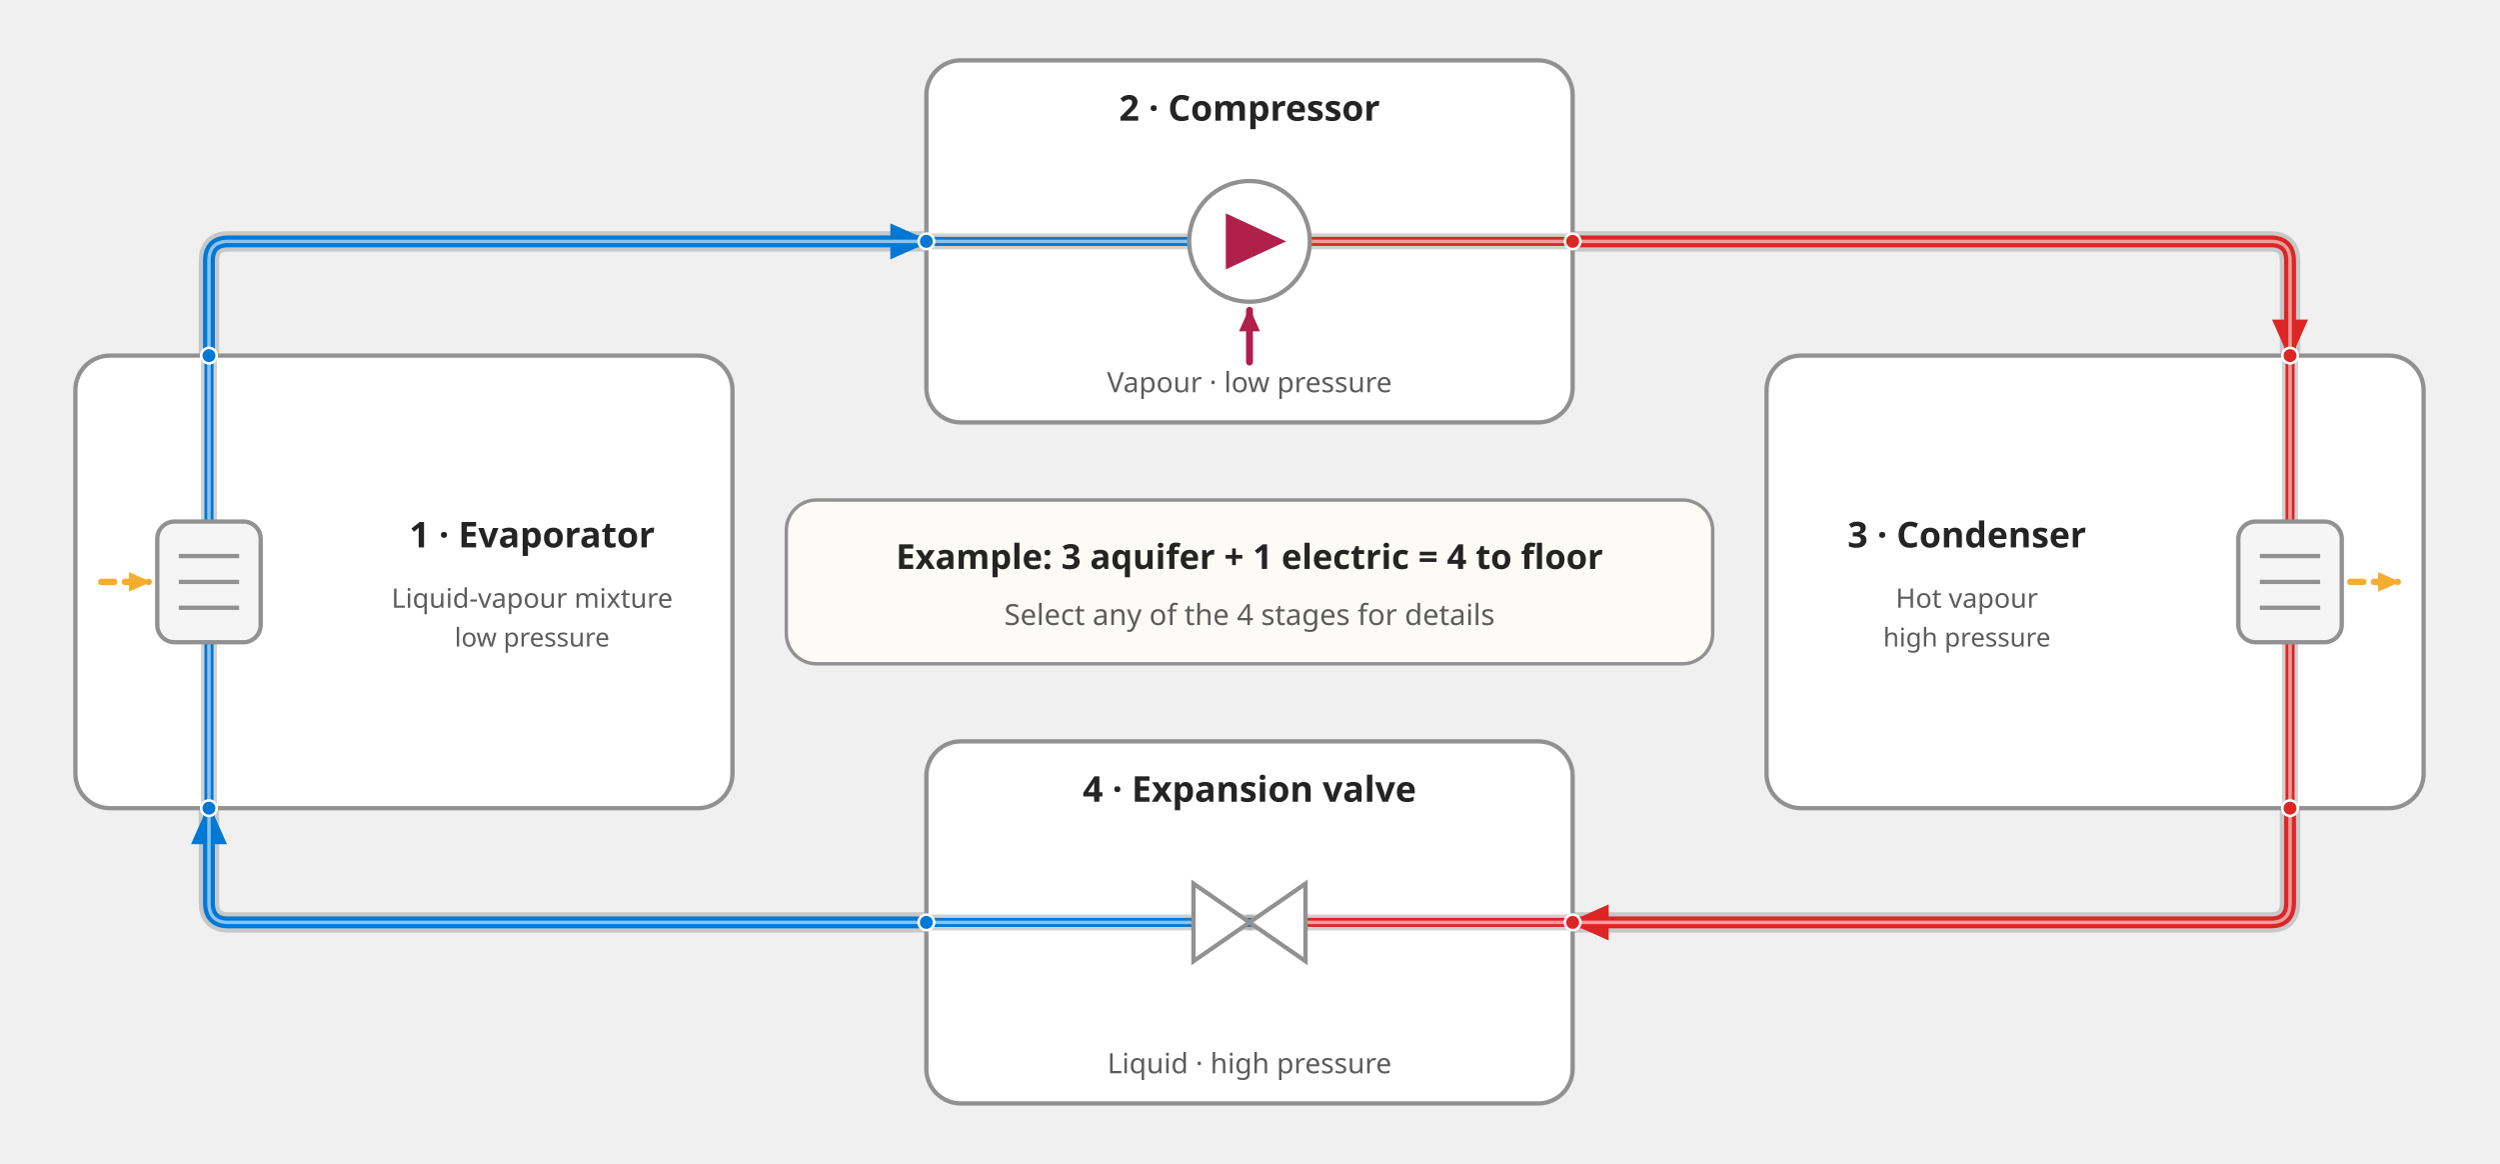
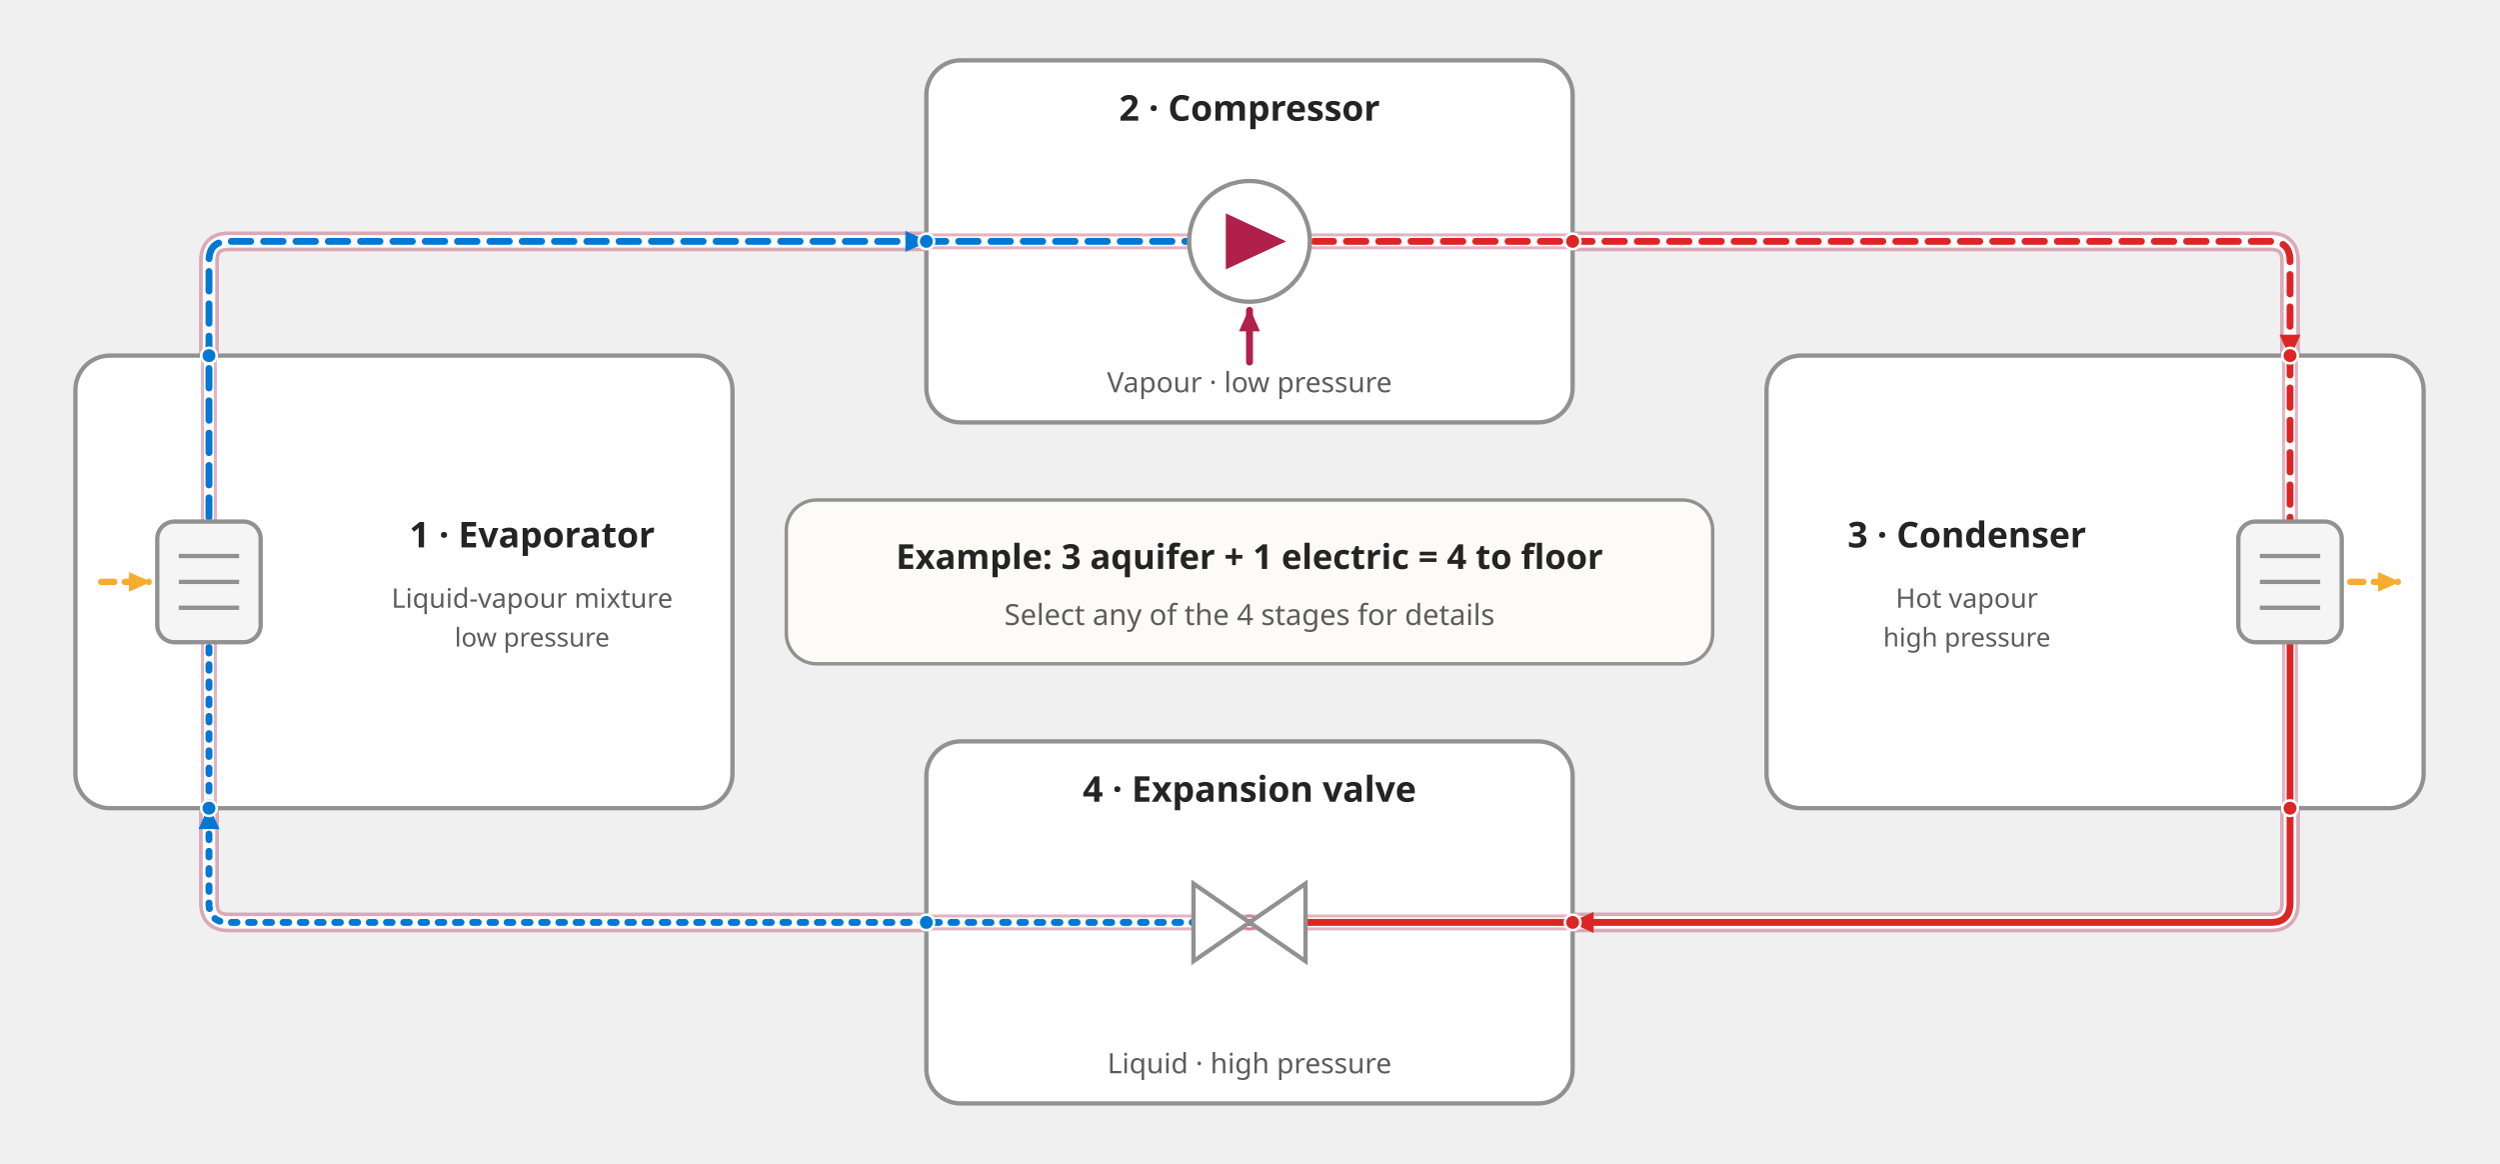
<svg xmlns="http://www.w3.org/2000/svg" class="vector-map scene" data-diagram="cycle" viewBox="0 0 1160 540" role="group" aria-label="From groundwater to comfort at home">
  <style>
.vector-map{display:block;width:100%;height:100%;overflow:visible;-webkit-user-select:none;user-select:none;-webkit-touch-callout:none;-webkit-tap-highlight-color:transparent;touch-action:manipulation}
.svg-label{fill:#242424;font-family:"Segoe UI",Aptos,Calibri,-apple-system,BlinkMacSystemFont,sans-serif;pointer-events:none}
.svg-title{font-weight:700;fill:#242424}
.svg-sub{fill:#5c5c5c;font-weight:500}
.svg-temp{font-family:Consolas,"Courier New",monospace;font-weight:700;fill:#242424}
.zone-box{fill:#f5f5f5;fill-opacity:.55;stroke:#dedede;stroke-width:1.5;stroke-dasharray:5 5}
.zone-caption{fill:#5c5c5c;font-size:15px;font-weight:700;letter-spacing:.04em;text-transform:uppercase;pointer-events:none}
.machine-card{fill:#ffffff;stroke:#919191;stroke-width:2;transition:stroke .16s ease,stroke-width .16s ease}
.machine-sub{fill:#fcfbf8;stroke:#919191;stroke-width:1.6}
.plate-pack{fill:#f5f5f5;stroke:#919191;stroke-width:2}
.aquifer-fill{fill:#0078d4;fill-opacity:.1;stroke:#0078d4;stroke-width:1.5;stroke-dasharray:6 4}
.pipe-casing{fill:none;stroke:#919191;stroke-width:9.5;stroke-linecap:round;stroke-linejoin:round;opacity:.42}
.pipe-core{fill:none;stroke-width:5.5;stroke-linecap:round;stroke-linejoin:round}
.pipe-core.thin{stroke-width:4.2}
.pipe-casing.thin{stroke-width:7.4}
.pipe-sheen{fill:none;stroke:rgba(255, 255, 255, 0.55);stroke-width:1.6;stroke-linecap:round;stroke-linejoin:round;pointer-events:none}
+ .ref-casing{fill:none;stroke:#b11f4b;stroke-width:9.2;stroke-linecap:round;stroke-linejoin:round;opacity:.34}
+ .ref-casing.thin{stroke-width:7.4}
+ .ref-channel{fill:none;stroke:#ffffff;stroke-width:5.8;stroke-linecap:round;stroke-linejoin:round}
+ .ref-channel.thin{stroke-width:4.6}
+ .ref-core{fill:none;stroke-width:3.2;stroke-linecap:round;stroke-linejoin:round}
+ .ref-core.vapour{stroke-dasharray:9 6}
+ .ref-core.mixture{stroke-dasharray:2.6 5.4}
+ .ref-core.loop{stroke-dasharray:7 4 2.4 4}
.thermal-track{fill:none;stroke:#f59e0b;stroke-width:3;stroke-dasharray:6 5;stroke-linecap:round;opacity:.85}
.power-track{fill:none;stroke:#b11f4b;stroke-width:3.2;stroke-linecap:round}
.hydraulic-node{cursor:pointer;outline:none}
.hydraulic-node:hover .machine-card,.hydraulic-node:focus-visible .machine-card,.hydraulic-node.highlighted .machine-card{stroke:#b11f4b;stroke-width:3.4}
.hydraulic-node:hover .tag-pill-bg,.hydraulic-node:focus-visible .tag-pill-bg,.hydraulic-node.highlighted .tag-pill-bg{fill:#b11f4b;stroke:#b11f4b}
.hydraulic-node:hover .tag-pill-text,.hydraulic-node:focus-visible .tag-pill-text,.hydraulic-node.highlighted .tag-pill-text{fill:#ffffff}
.tag-pill-bg{fill:rgba(177, 31, 75, 0.08);stroke:#b11f4b;stroke-width:1.4;transition:fill .15s ease}
.tag-pill-text{fill:#b11f4b;font-family:Consolas,"Courier New",monospace;font-weight:700;pointer-events:none}
.inline-pump{cursor:pointer}
.inline-pump:hover circle,.inline-pump:focus-visible circle,.inline-pump.highlighted circle{stroke:#b11f4b;stroke-width:3}
.port{pointer-events:none}
.flow-layer{pointer-events:none}
@media(max-width:1023px),(max-height:540px){.pc-detail{display:none}}
</style>
  <defs>
    <marker id="cycle-arr-danger" viewBox="0 0 10 10" refX="8" refY="5" markerWidth="3.8" markerHeight="3.8" orient="auto">
      <path d="M0 1L9 5L0 9Z" fill="#dc2626" />
    </marker>
    <marker id="cycle-arr-link" viewBox="0 0 10 10" refX="8" refY="5" markerWidth="3.8" markerHeight="3.8" orient="auto">
      <path d="M0 1L9 5L0 9Z" fill="#0078d4" />
    </marker>
    <marker id="cycle-arr-warning" viewBox="0 0 10 10" refX="8" refY="5" markerWidth="3.8" markerHeight="3.8" orient="auto">
      <path d="M0 1L9 5L0 9Z" fill="#f59e0b" />
    </marker>
    <marker id="cycle-arr-accent" viewBox="0 0 10 10" refX="8" refY="5" markerWidth="3.8" markerHeight="3.8" orient="auto">
      <path d="M0 1L9 5L0 9Z" fill="#b11f4b" />
    </marker>
+     <marker id="cycle-arr-success" viewBox="0 0 10 10" refX="8" refY="5" markerWidth="3.8" markerHeight="3.8" orient="auto">
+       <path d="M0 1L9 5L0 9Z" fill="#16a34a" />
+     </marker>
  </defs>
  <g id="cycle-zones" />
  <g id="cycle-pipes">
    <path d="M97 165L97 121Q97 112 106 112L430 112" fill="none" stroke="none" data-edge="phase0" data-from="stage0.out" data-to="stage1.in" data-fluid="ref" data-temperature-from="link" data-temperature-to="link" />
-     <path d="M97 165L97 121Q97 112 106 112L430 112" class="pipe-casing" aria-hidden="true" />
-     <path d="M97 165L97 121Q97 112 106 112L430 112" class="pipe-core" style="stroke:#0078d4" data-temperature-from="link" data-temperature-to="link" data-flow-path="1" data-temp-start="link" data-temp-end="link" marker-end="url(#cycle-arr-link)" />
-     <path d="M97 165L97 121Q97 112 106 112L430 112" class="pipe-sheen" aria-hidden="true" />
+     <path d="M97 165L97 121Q97 112 106 112L430 112" class="ref-casing" aria-hidden="true" />
+     <path d="M97 165L97 121Q97 112 106 112L430 112" class="ref-channel" aria-hidden="true" />
+     <path d="M97 165L97 121Q97 112 106 112L430 112" class="ref-core vapour" style="stroke:#0078d4" data-temperature-from="link" data-temperature-to="link" data-flow-path="1" data-fluid-kind="ref" data-ref-phase="vapour" data-temp-start="link" data-temp-end="link" marker-end="url(#cycle-arr-link)" />
    <path d="M730 112L1054 112Q1063 112 1063 121L1063 165" fill="none" stroke="none" data-edge="phase1" data-from="stage1.out" data-to="stage2.in" data-fluid="ref" data-temperature-from="danger" data-temperature-to="danger" />
-     <path d="M730 112L1054 112Q1063 112 1063 121L1063 165" class="pipe-casing" aria-hidden="true" />
-     <path d="M730 112L1054 112Q1063 112 1063 121L1063 165" class="pipe-core" style="stroke:#dc2626" data-temperature-from="danger" data-temperature-to="danger" data-flow-path="1" data-temp-start="danger" data-temp-end="danger" marker-end="url(#cycle-arr-danger)" />
-     <path d="M730 112L1054 112Q1063 112 1063 121L1063 165" class="pipe-sheen" aria-hidden="true" />
+     <path d="M730 112L1054 112Q1063 112 1063 121L1063 165" class="ref-casing" aria-hidden="true" />
+     <path d="M730 112L1054 112Q1063 112 1063 121L1063 165" class="ref-channel" aria-hidden="true" />
+     <path d="M730 112L1054 112Q1063 112 1063 121L1063 165" class="ref-core vapour" style="stroke:#dc2626" data-temperature-from="danger" data-temperature-to="danger" data-flow-path="1" data-fluid-kind="ref" data-ref-phase="vapour" data-temp-start="danger" data-temp-end="danger" marker-end="url(#cycle-arr-danger)" />
    <path d="M1063 375L1063 419Q1063 428 1054 428L730 428" fill="none" stroke="none" data-edge="phase2" data-from="stage2.out" data-to="stage3.in" data-fluid="ref" data-temperature-from="danger" data-temperature-to="danger" />
-     <path d="M1063 375L1063 419Q1063 428 1054 428L730 428" class="pipe-casing" aria-hidden="true" />
-     <path d="M1063 375L1063 419Q1063 428 1054 428L730 428" class="pipe-core" style="stroke:#dc2626" data-temperature-from="danger" data-temperature-to="danger" data-flow-path="1" data-temp-start="danger" data-temp-end="danger" marker-end="url(#cycle-arr-danger)" />
-     <path d="M1063 375L1063 419Q1063 428 1054 428L730 428" class="pipe-sheen" aria-hidden="true" />
+     <path d="M1063 375L1063 419Q1063 428 1054 428L730 428" class="ref-casing" aria-hidden="true" />
+     <path d="M1063 375L1063 419Q1063 428 1054 428L730 428" class="ref-channel" aria-hidden="true" />
+     <path d="M1063 375L1063 419Q1063 428 1054 428L730 428" class="ref-core liquid" style="stroke:#dc2626" data-temperature-from="danger" data-temperature-to="danger" data-flow-path="1" data-fluid-kind="ref" data-ref-phase="liquid" data-temp-start="danger" data-temp-end="danger" marker-end="url(#cycle-arr-danger)" />
    <path d="M430 428L106 428Q97 428 97 419L97 375" fill="none" stroke="none" data-edge="phase3" data-from="stage3.out" data-to="stage0.in" data-fluid="ref" data-temperature-from="link" data-temperature-to="link" />
-     <path d="M430 428L106 428Q97 428 97 419L97 375" class="pipe-casing" aria-hidden="true" />
-     <path d="M430 428L106 428Q97 428 97 419L97 375" class="pipe-core" style="stroke:#0078d4" data-temperature-from="link" data-temperature-to="link" data-flow-path="1" data-temp-start="link" data-temp-end="link" marker-end="url(#cycle-arr-link)" />
-     <path d="M430 428L106 428Q97 428 97 419L97 375" class="pipe-sheen" aria-hidden="true" />
+     <path d="M430 428L106 428Q97 428 97 419L97 375" class="ref-casing" aria-hidden="true" />
+     <path d="M430 428L106 428Q97 428 97 419L97 375" class="ref-channel" aria-hidden="true" />
+     <path d="M430 428L106 428Q97 428 97 419L97 375" class="ref-core mixture" style="stroke:#0078d4" data-temperature-from="link" data-temperature-to="link" data-flow-path="1" data-fluid-kind="ref" data-ref-phase="mixture" data-temp-start="link" data-temp-end="link" marker-end="url(#cycle-arr-link)" />
  </g>
  <g id="cycle-components">
    <g class="hydraulic-node" data-node="stage0" data-stage="0" data-topic="evaporator" data-tags="" role="button" tabindex="0" aria-haspopup="dialog" aria-label="1 · Evaporator">
      <rect class="machine-card" x="35" y="165" width="305" height="210" rx="16" />
      <text class="svg-label svg-title" x="247" y="254" font-size="16.5" text-anchor="middle">1 · Evaporator</text>
-       <path d="M97 375L97 270" class="pipe-casing thin" aria-hidden="true" />
-       <path d="M97 375L97 270" class="pipe-core thin" style="stroke:#0078d4" data-temperature-from="link" data-temperature-to="link" data-flow-path="1" data-temp-start="link" data-temp-end="link" />
-       <path d="M97 375L97 270" class="pipe-sheen" aria-hidden="true" />
-       <path d="M97 270L97 165" class="pipe-casing thin" aria-hidden="true" />
-       <path d="M97 270L97 165" class="pipe-core thin" style="stroke:#0078d4" data-temperature-from="link" data-temperature-to="link" data-flow-path="1" data-temp-start="link" data-temp-end="link" />
-       <path d="M97 270L97 165" class="pipe-sheen" aria-hidden="true" />
+       <path d="M97 375L97 270" class="ref-casing thin" aria-hidden="true" />
+       <path d="M97 375L97 270" class="ref-channel thin" aria-hidden="true" />
+       <path d="M97 375L97 270" class="ref-core mixture" style="stroke:#0078d4" data-temperature-from="link" data-temperature-to="link" data-flow-path="1" data-fluid-kind="ref" data-ref-phase="mixture" data-temp-start="link" data-temp-end="link" />
+       <path d="M97 270L97 165" class="ref-casing thin" aria-hidden="true" />
+       <path d="M97 270L97 165" class="ref-channel thin" aria-hidden="true" />
+       <path d="M97 270L97 165" class="ref-core vapour" style="stroke:#0078d4" data-temperature-from="link" data-temperature-to="link" data-flow-path="1" data-fluid-kind="ref" data-ref-phase="vapour" data-temp-start="link" data-temp-end="link" />
      <rect class="plate-pack" x="73" y="242" width="48" height="56" rx="8" />
      <path d="M83 258h28m-28 12h28m-28 12h28" stroke="#919191" stroke-width="2" />
      <path class="thermal-track thermal-transfer" data-thermal-path="1" data-direction="forward" d="M47 270L69 270" marker-end="url(#cycle-arr-warning)" />
      <text class="svg-label svg-sub" x="247" y="282" font-size="12.5" text-anchor="middle">Liquid-vapour mixture</text>
      <text class="svg-label svg-sub" x="247" y="300" font-size="12" text-anchor="middle">low pressure</text>
      <circle class="port" data-port="stage0.in" data-fluid="ref" cx="97" cy="375" r="3.6" fill="#0078d4" stroke="#ffffff" stroke-width="1.2" />
      <circle class="port" data-port="stage0.out" data-fluid="ref" cx="97" cy="165" r="3.6" fill="#0078d4" stroke="#ffffff" stroke-width="1.2" />
    </g>
    <g class="hydraulic-node" data-node="stage1" data-stage="1" data-topic="compressor" data-tags="" role="button" tabindex="0" aria-haspopup="dialog" aria-label="2 · Compressor">
      <rect class="machine-card" x="430" y="28" width="300" height="168" rx="16" />
      <text class="svg-label svg-title" x="580" y="56" font-size="16.5" text-anchor="middle">2 · Compressor</text>
-       <path d="M430 112L580 112" class="pipe-casing thin" aria-hidden="true" />
-       <path d="M430 112L580 112" class="pipe-core thin" style="stroke:#0078d4" data-temperature-from="link" data-temperature-to="link" data-flow-path="1" data-temp-start="link" data-temp-end="link" />
-       <path d="M430 112L580 112" class="pipe-sheen" aria-hidden="true" />
-       <path d="M580 112L730 112" class="pipe-casing thin" aria-hidden="true" />
-       <path d="M580 112L730 112" class="pipe-core thin" style="stroke:#dc2626" data-temperature-from="danger" data-temperature-to="danger" data-flow-path="1" data-temp-start="danger" data-temp-end="danger" />
-       <path d="M580 112L730 112" class="pipe-sheen" aria-hidden="true" />
+       <path d="M430 112L580 112" class="ref-casing thin" aria-hidden="true" />
+       <path d="M430 112L580 112" class="ref-channel thin" aria-hidden="true" />
+       <path d="M430 112L580 112" class="ref-core vapour" style="stroke:#0078d4" data-temperature-from="link" data-temperature-to="link" data-flow-path="1" data-fluid-kind="ref" data-ref-phase="vapour" data-temp-start="link" data-temp-end="link" />
+       <path d="M580 112L730 112" class="ref-casing thin" aria-hidden="true" />
+       <path d="M580 112L730 112" class="ref-channel thin" aria-hidden="true" />
+       <path d="M580 112L730 112" class="ref-core vapour" style="stroke:#dc2626" data-temperature-from="danger" data-temperature-to="danger" data-flow-path="1" data-fluid-kind="ref" data-ref-phase="vapour" data-temp-start="danger" data-temp-end="danger" />
      <circle class="machine-card" cx="580" cy="112" r="28" />
      <g data-rotor="1" data-cx="580" data-cy="112">
        <path d="M569 99L597 112L569 125Z" fill="#b11f4b" />
      </g>
      <path class="power-track" d="M580 168V144" marker-end="url(#cycle-arr-accent)" />
      <text class="svg-label svg-sub" x="580" y="182" font-size="13" text-anchor="middle">Vapour · low pressure</text>
      <circle class="port" data-port="stage1.in" data-fluid="ref" cx="430" cy="112" r="3.6" fill="#0078d4" stroke="#ffffff" stroke-width="1.2" />
      <circle class="port" data-port="stage1.out" data-fluid="ref" cx="730" cy="112" r="3.6" fill="#dc2626" stroke="#ffffff" stroke-width="1.2" />
    </g>
    <g class="hydraulic-node" data-node="stage2" data-stage="2" data-topic="condenser" data-tags="" role="button" tabindex="0" aria-haspopup="dialog" aria-label="3 · Condenser">
      <rect class="machine-card" x="820" y="165" width="305" height="210" rx="16" />
      <text class="svg-label svg-title" x="913" y="254" font-size="16.5" text-anchor="middle">3 · Condenser</text>
-       <path d="M1063 165L1063 270" class="pipe-casing thin" aria-hidden="true" />
-       <path d="M1063 165L1063 270" class="pipe-core thin" style="stroke:#dc2626" data-temperature-from="danger" data-temperature-to="danger" data-flow-path="1" data-temp-start="danger" data-temp-end="danger" />
-       <path d="M1063 165L1063 270" class="pipe-sheen" aria-hidden="true" />
-       <path d="M1063 270L1063 375" class="pipe-casing thin" aria-hidden="true" />
-       <path d="M1063 270L1063 375" class="pipe-core thin" style="stroke:#dc2626" data-temperature-from="danger" data-temperature-to="danger" data-flow-path="1" data-temp-start="danger" data-temp-end="danger" />
-       <path d="M1063 270L1063 375" class="pipe-sheen" aria-hidden="true" />
+       <path d="M1063 165L1063 270" class="ref-casing thin" aria-hidden="true" />
+       <path d="M1063 165L1063 270" class="ref-channel thin" aria-hidden="true" />
+       <path d="M1063 165L1063 270" class="ref-core vapour" style="stroke:#dc2626" data-temperature-from="danger" data-temperature-to="danger" data-flow-path="1" data-fluid-kind="ref" data-ref-phase="vapour" data-temp-start="danger" data-temp-end="danger" />
+       <path d="M1063 270L1063 375" class="ref-casing thin" aria-hidden="true" />
+       <path d="M1063 270L1063 375" class="ref-channel thin" aria-hidden="true" />
+       <path d="M1063 270L1063 375" class="ref-core liquid" style="stroke:#dc2626" data-temperature-from="danger" data-temperature-to="danger" data-flow-path="1" data-fluid-kind="ref" data-ref-phase="liquid" data-temp-start="danger" data-temp-end="danger" />
      <rect class="plate-pack" x="1039" y="242" width="48" height="56" rx="8" />
      <path d="M1049 258h28m-28 12h28m-28 12h28" stroke="#919191" stroke-width="2" />
      <path class="thermal-track thermal-transfer" data-thermal-path="1" data-direction="forward" d="M1091 270L1113 270" marker-end="url(#cycle-arr-warning)" />
      <text class="svg-label svg-sub" x="913" y="282" font-size="12.5" text-anchor="middle">Hot vapour</text>
      <text class="svg-label svg-sub" x="913" y="300" font-size="12" text-anchor="middle">high pressure</text>
      <circle class="port" data-port="stage2.in" data-fluid="ref" cx="1063" cy="165" r="3.6" fill="#dc2626" stroke="#ffffff" stroke-width="1.2" />
      <circle class="port" data-port="stage2.out" data-fluid="ref" cx="1063" cy="375" r="3.6" fill="#dc2626" stroke="#ffffff" stroke-width="1.2" />
    </g>
    <g class="hydraulic-node" data-node="stage3" data-stage="3" data-topic="expansion" data-tags="" role="button" tabindex="0" aria-haspopup="dialog" aria-label="4 · Expansion valve">
      <rect class="machine-card" x="430" y="344" width="300" height="168" rx="16" />
      <text class="svg-label svg-title" x="580" y="372" font-size="16.5" text-anchor="middle">4 · Expansion valve</text>
-       <path d="M730 428L580 428" class="pipe-casing thin" aria-hidden="true" />
-       <path d="M730 428L580 428" class="pipe-core thin" style="stroke:#dc2626" data-temperature-from="danger" data-temperature-to="danger" data-flow-path="1" data-temp-start="danger" data-temp-end="danger" />
-       <path d="M730 428L580 428" class="pipe-sheen" aria-hidden="true" />
-       <path d="M580 428L430 428" class="pipe-casing thin" aria-hidden="true" />
-       <path d="M580 428L430 428" class="pipe-core thin" style="stroke:#0078d4" data-temperature-from="link" data-temperature-to="link" data-flow-path="1" data-temp-start="link" data-temp-end="link" />
-       <path d="M580 428L430 428" class="pipe-sheen" aria-hidden="true" />
+       <path d="M730 428L580 428" class="ref-casing thin" aria-hidden="true" />
+       <path d="M730 428L580 428" class="ref-channel thin" aria-hidden="true" />
+       <path d="M730 428L580 428" class="ref-core liquid" style="stroke:#dc2626" data-temperature-from="danger" data-temperature-to="danger" data-flow-path="1" data-fluid-kind="ref" data-ref-phase="liquid" data-temp-start="danger" data-temp-end="danger" />
+       <path d="M580 428L430 428" class="ref-casing thin" aria-hidden="true" />
+       <path d="M580 428L430 428" class="ref-channel thin" aria-hidden="true" />
+       <path d="M580 428L430 428" class="ref-core mixture" style="stroke:#0078d4" data-temperature-from="link" data-temperature-to="link" data-flow-path="1" data-fluid-kind="ref" data-ref-phase="mixture" data-temp-start="link" data-temp-end="link" />
      <path class="machine-card" d="M554 410L606 446V410L554 446Z" />
      <text class="svg-label svg-sub" x="580" y="498" font-size="13" text-anchor="middle">Liquid · high pressure</text>
      <circle class="port" data-port="stage3.in" data-fluid="ref" cx="730" cy="428" r="3.6" fill="#dc2626" stroke="#ffffff" stroke-width="1.2" />
      <circle class="port" data-port="stage3.out" data-fluid="ref" cx="430" cy="428" r="3.6" fill="#0078d4" stroke="#ffffff" stroke-width="1.2" />
    </g>
    <g class="cycle-center-note">
      <rect class="machine-sub" x="365" y="232" width="430" height="76" rx="14" />
      <text class="svg-label svg-title" x="580" y="264" font-size="16" text-anchor="middle">Example: 3 aquifer + 1 electric = 4 to floor</text>
      <text class="svg-label svg-sub" x="580" y="290" font-size="13.5" text-anchor="middle">Select any of the 4 stages for details</text>
    </g>
  </g>
  <g class="flow-layer" id="cycle-flow" aria-hidden="true" />
</svg>
